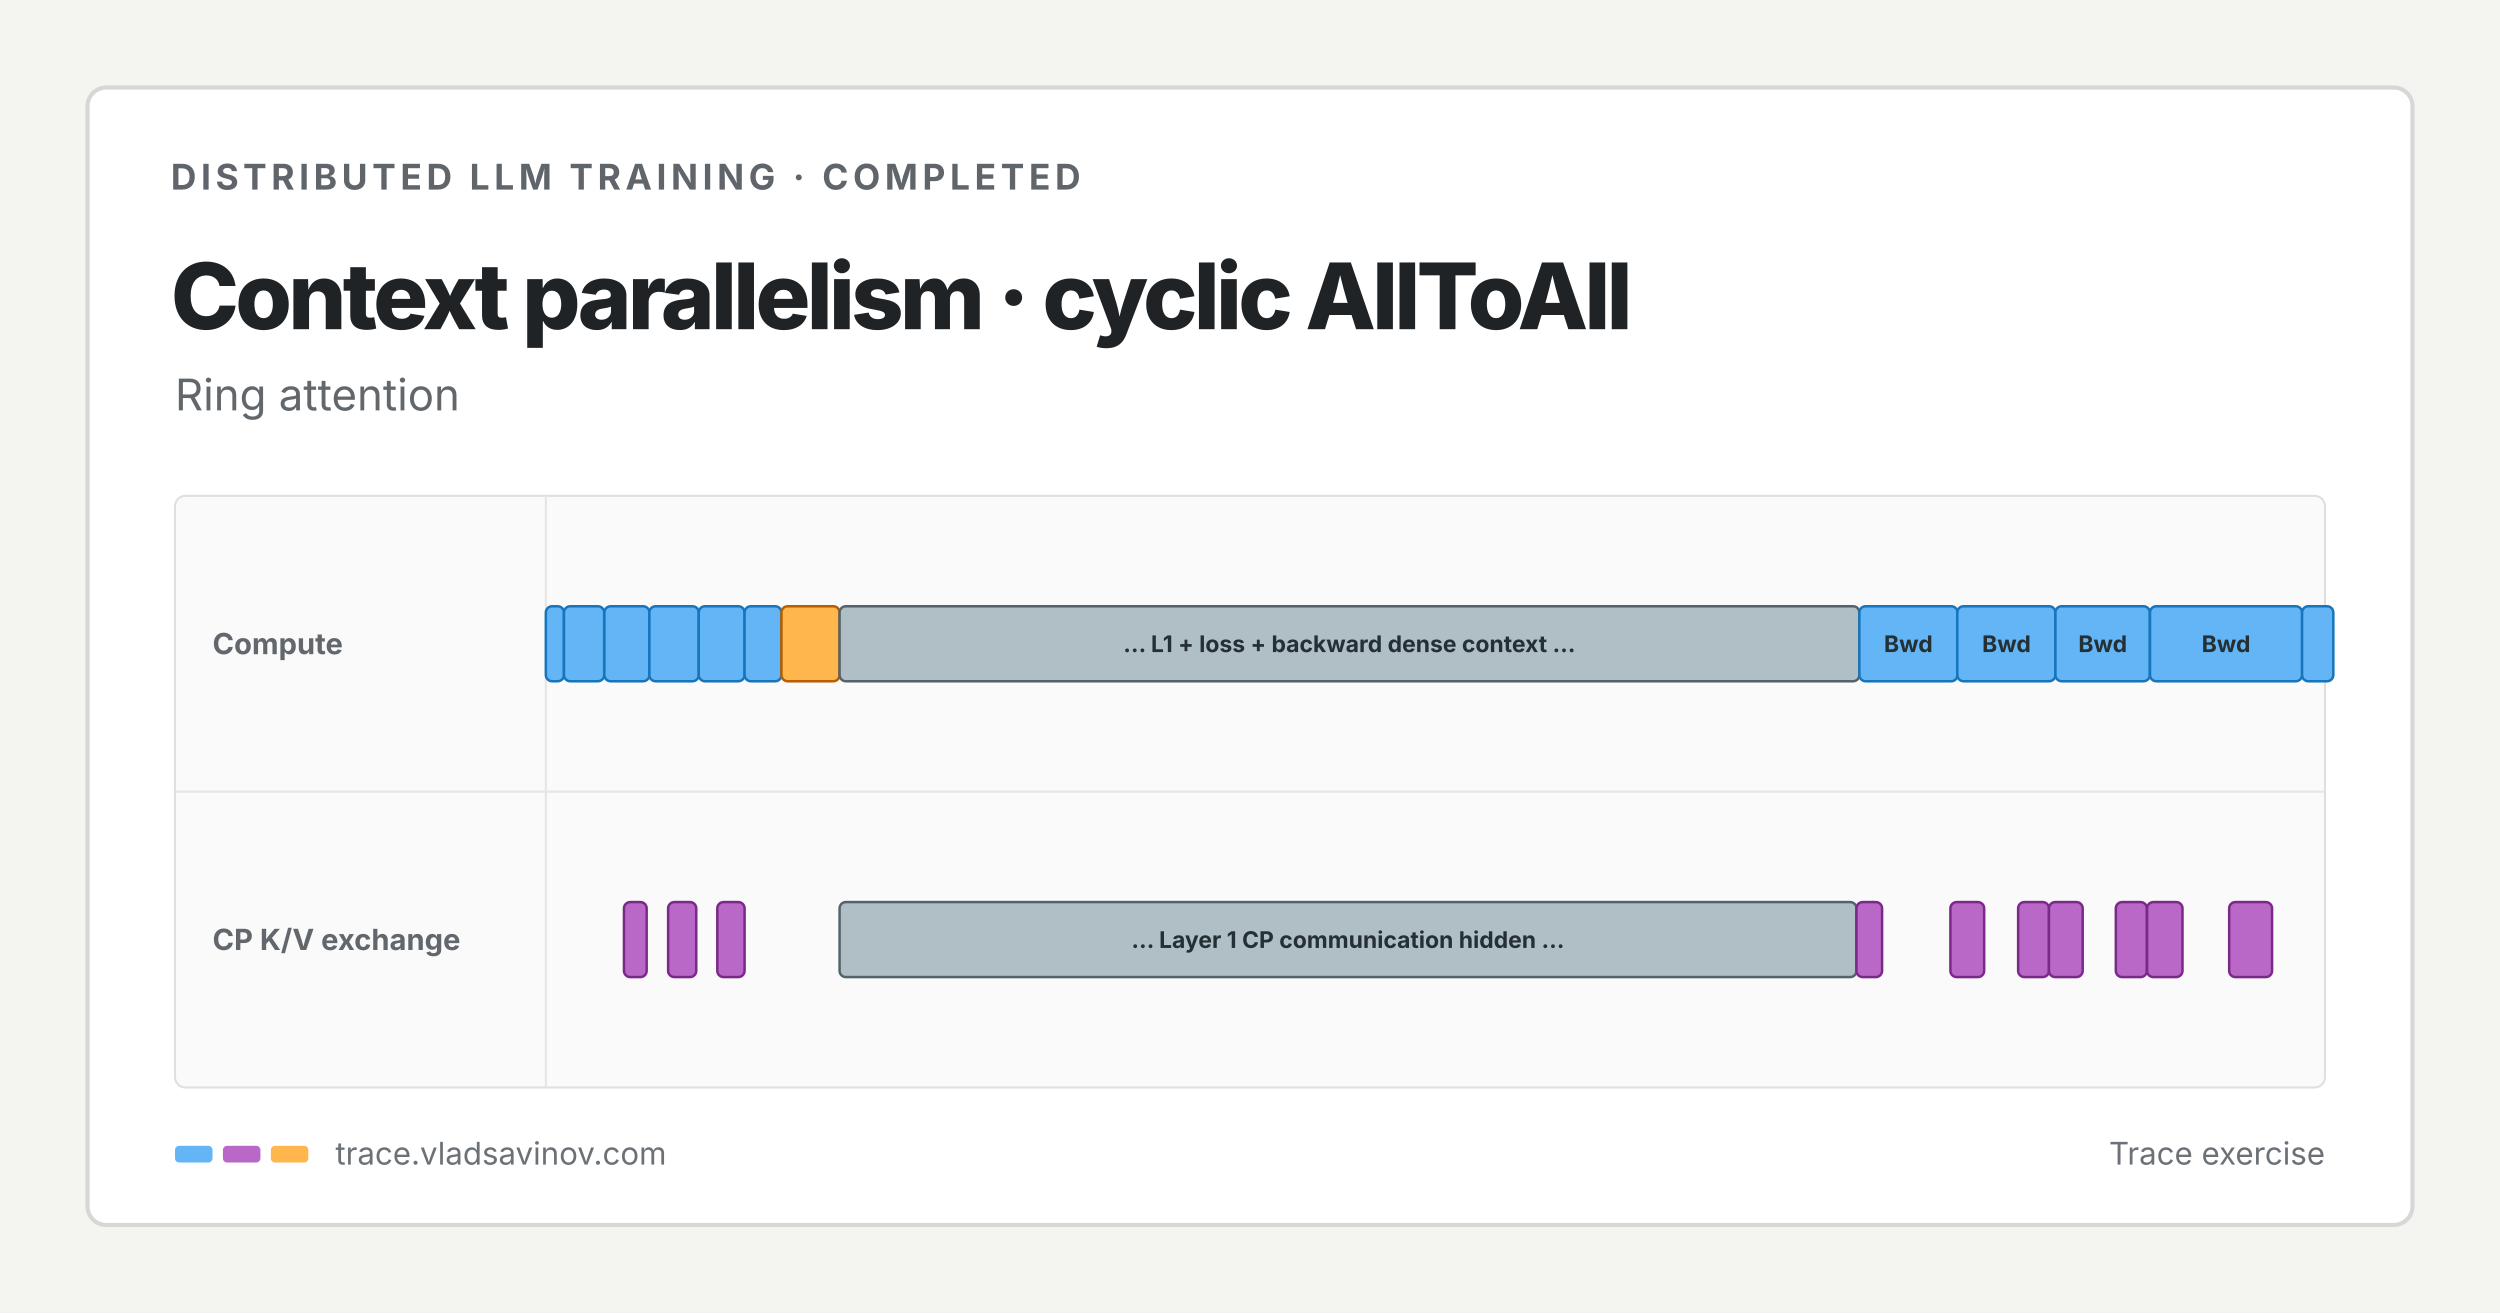
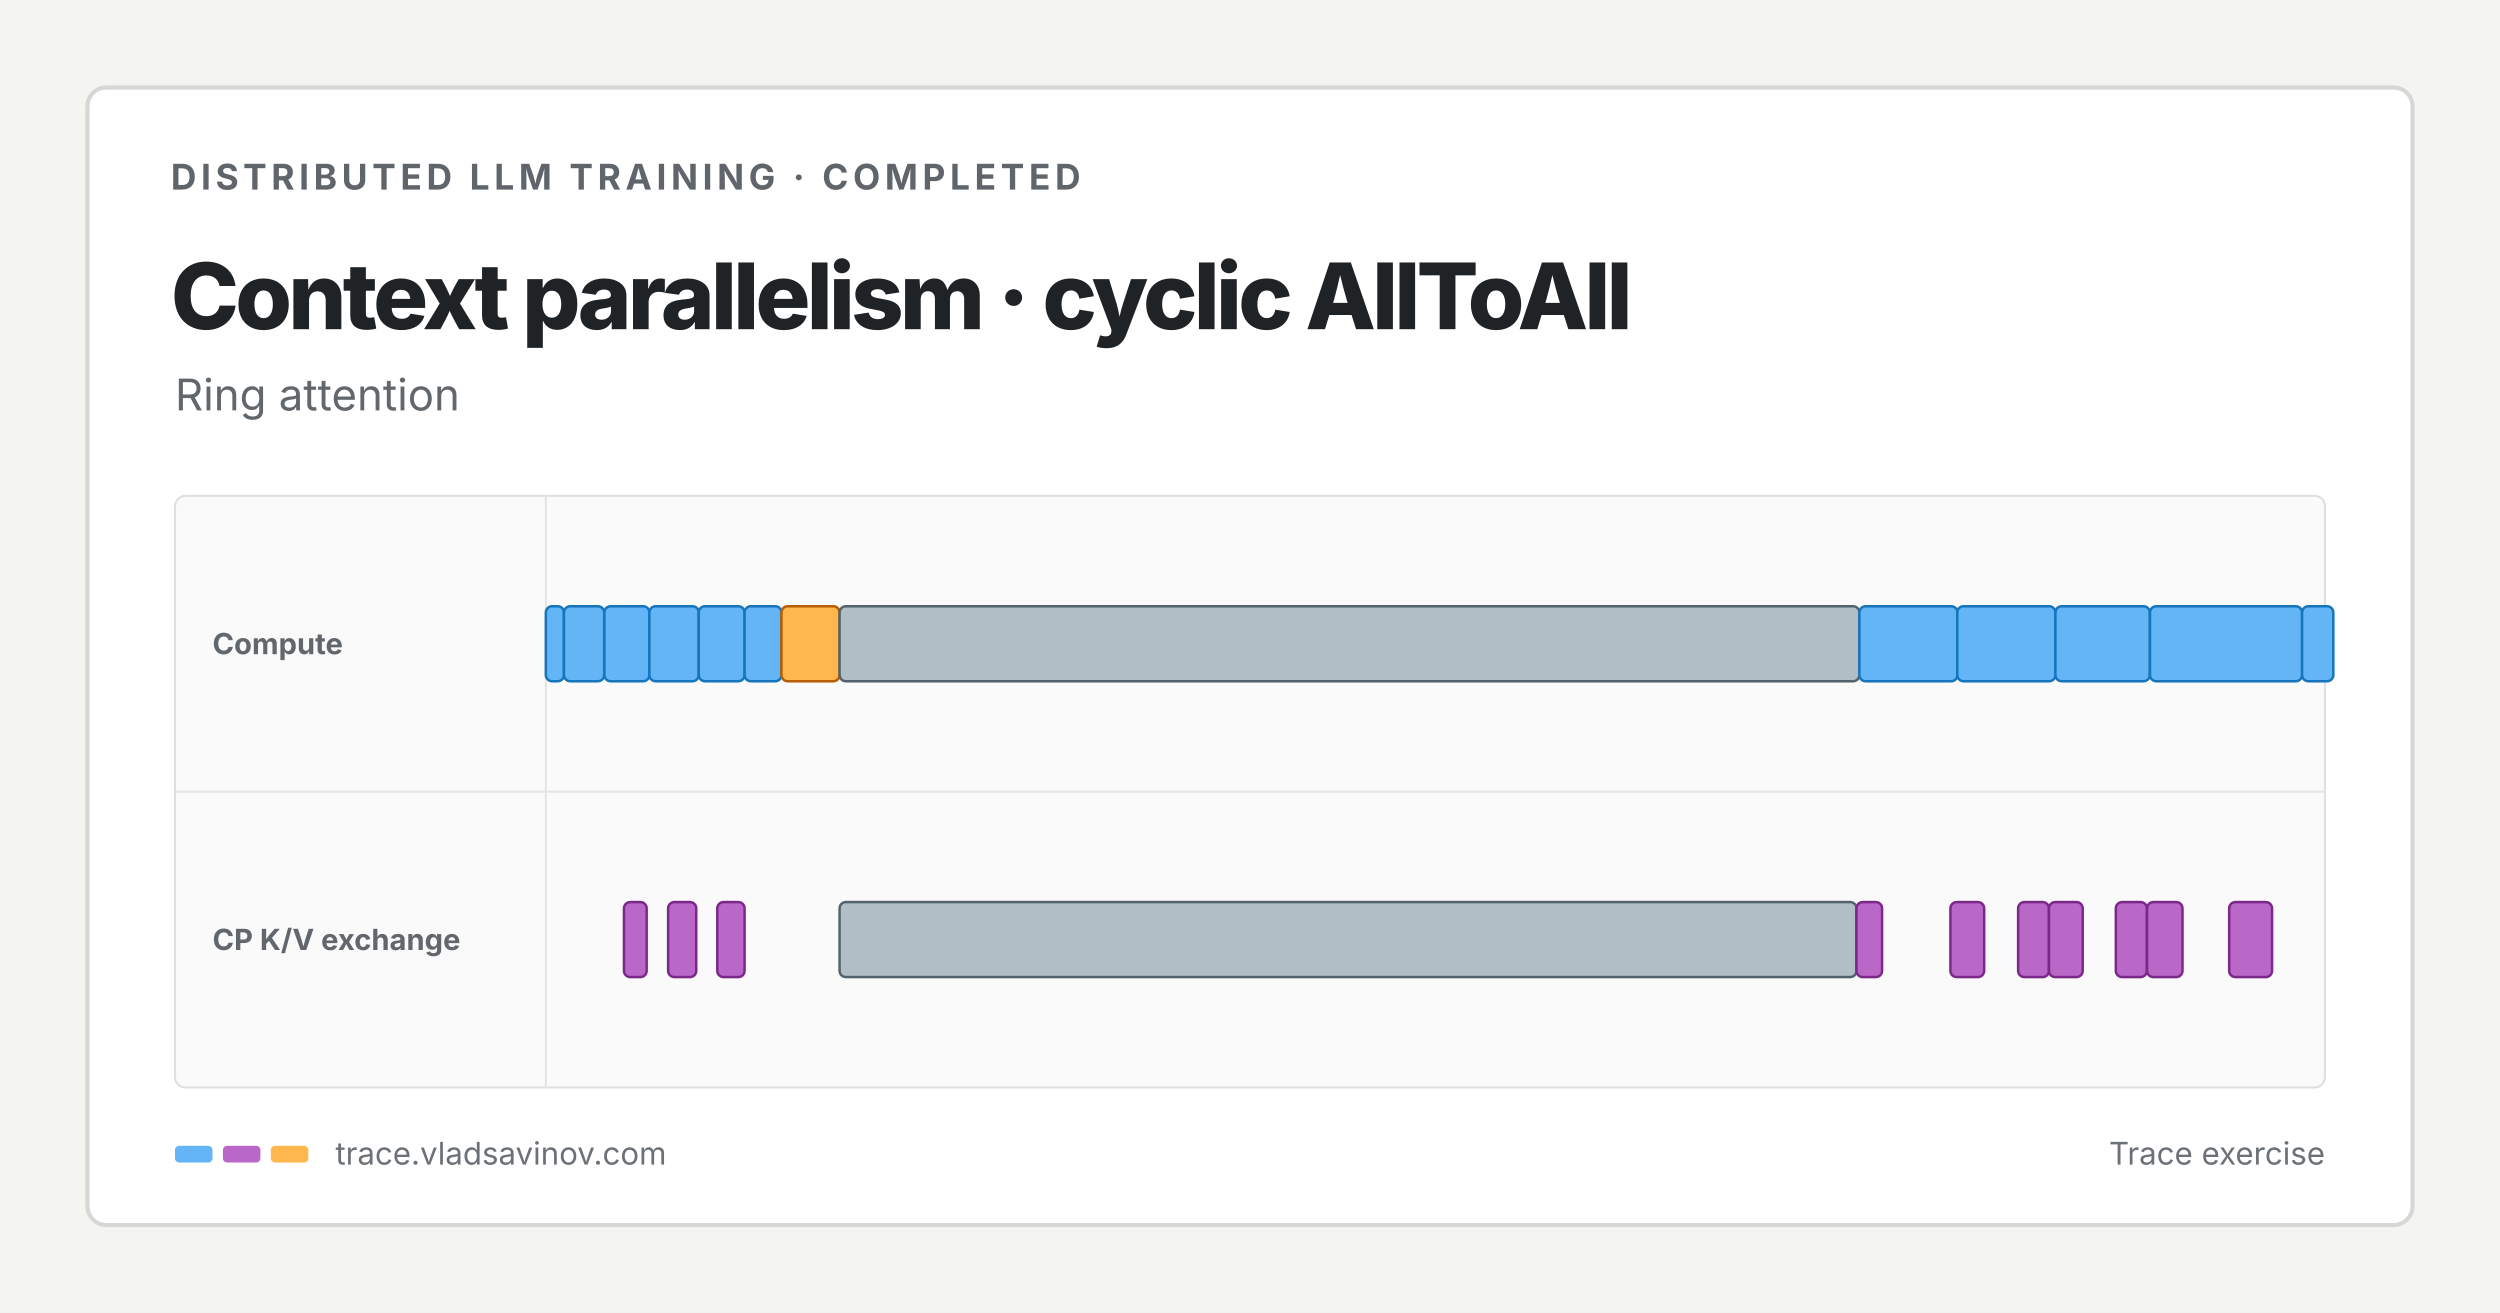
<svg xmlns="http://www.w3.org/2000/svg" width="1200" height="630" viewBox="0 0 1200 630" role="img" aria-labelledby="title desc">
-   <defs>
-     <clipPath id="block-0">
-       <rect x="262.0" y="291.0" width="8.7" height="36.0" rx="3" />
-     </clipPath>
-     <clipPath id="block-1">
-       <rect x="270.7" y="291.0" width="19.3" height="36.0" rx="3" />
-     </clipPath>
-     <clipPath id="block-2">
-       <rect x="290.1" y="291.0" width="21.6" height="36.0" rx="3" />
-     </clipPath>
-     <clipPath id="block-3">
-       <rect x="311.7" y="291.0" width="23.7" height="36.0" rx="3" />
-     </clipPath>
-     <clipPath id="block-4">
-       <rect x="335.4" y="291.0" width="22.0" height="36.0" rx="3" />
-     </clipPath>
-     <clipPath id="block-5">
-       <rect x="357.4" y="291.0" width="17.7" height="36.0" rx="3" />
-     </clipPath>
-     <clipPath id="block-6">
-       <rect x="375.1" y="291.0" width="27.9" height="36.0" rx="3" />
-     </clipPath>
-     <clipPath id="block-7">
-       <rect x="403.0" y="291.0" width="489.5" height="36.0" rx="3" />
-     </clipPath>
-     <clipPath id="block-8">
-       <rect x="892.5" y="291.0" width="47.1" height="36.0" rx="3" />
-     </clipPath>
-     <clipPath id="block-9">
-       <rect x="939.5" y="291.0" width="47.1" height="36.0" rx="3" />
-     </clipPath>
-     <clipPath id="block-10">
-       <rect x="986.6" y="291.0" width="45.3" height="36.0" rx="3" />
-     </clipPath>
-     <clipPath id="block-11">
-       <rect x="1032.0" y="291.0" width="73.0" height="36.0" rx="3" />
-     </clipPath>
-     <clipPath id="block-12">
-       <rect x="1105.0" y="291.0" width="15.0" height="36.0" rx="3" />
-     </clipPath>
-     <clipPath id="block-13">
-       <rect x="299.5" y="433.0" width="10.9" height="36.0" rx="3" />
-     </clipPath>
-     <clipPath id="block-14">
-       <rect x="320.7" y="433.0" width="13.5" height="36.0" rx="3" />
-     </clipPath>
-     <clipPath id="block-15">
-       <rect x="344.3" y="433.0" width="13.1" height="36.0" rx="3" />
-     </clipPath>
-     <clipPath id="block-16">
-       <rect x="403.0" y="433.0" width="488.1" height="36.0" rx="3" />
-     </clipPath>
-     <clipPath id="block-17">
-       <rect x="891.1" y="433.0" width="12.3" height="36.0" rx="3" />
-     </clipPath>
-     <clipPath id="block-18">
-       <rect x="936.2" y="433.0" width="16.2" height="36.0" rx="3" />
-     </clipPath>
-     <clipPath id="block-19">
-       <rect x="968.7" y="433.0" width="14.8" height="36.0" rx="3" />
-     </clipPath>
-     <clipPath id="block-20">
-       <rect x="983.5" y="433.0" width="16.2" height="36.0" rx="3" />
-     </clipPath>
-     <clipPath id="block-21">
-       <rect x="1015.6" y="433.0" width="14.9" height="36.0" rx="3" />
-     </clipPath>
-     <clipPath id="block-22">
-       <rect x="1030.6" y="433.0" width="17.0" height="36.0" rx="3" />
-     </clipPath>
-     <clipPath id="block-23">
-       <rect x="1070.0" y="433.0" width="20.6" height="36.0" rx="3" />
-     </clipPath>
-   </defs>
  <rect width="1200" height="630" fill="#f4f4f1" />
  <rect x="42" y="42" width="1116" height="546" rx="9" fill="#fff" stroke="#d7d8d5" stroke-width="2" />
  <g font-family="Inter, Arial, sans-serif">
    <text x="82" y="91" fill="#5f656a" font-size="17" font-weight="700" letter-spacing="2.2">DISTRIBUTED LLM TRAINING · COMPLETED</text>
    <text x="82" y="158" fill="#202326" font-size="44" font-weight="760" letter-spacing="-1.8">Context parallelism · cyclic AllToAll</text>
    <text x="84" y="197" fill="#62676c" font-size="21">Ring attention</text>
    <rect x="84" y="238" width="1032" height="284" rx="5" fill="#fafafa" stroke="#dfe0dd" />
    <g stroke="#e5e6e3" stroke-width="1">
      <line x1="262" y1="238" x2="262" y2="522" />
      <line x1="84" y1="380.0" x2="1116" y2="380.0" />
    </g>
    <g fill="#61676c" font-size="14" font-weight="650">
      <text x="102" y="314.0">Compute</text>
      <text x="102" y="456.0">CP K/V exchange</text>
    </g>
    <g>
      <rect x="262.0" y="291.0" width="8.7" height="36.0" rx="3" fill="#64b5f6" stroke="#1675bb" stroke-width="1.2" />
      <rect x="270.7" y="291.0" width="19.3" height="36.0" rx="3" fill="#64b5f6" stroke="#1675bb" stroke-width="1.2" />
      <rect x="290.1" y="291.0" width="21.6" height="36.0" rx="3" fill="#64b5f6" stroke="#1675bb" stroke-width="1.2" />
      <rect x="311.7" y="291.0" width="23.7" height="36.0" rx="3" fill="#64b5f6" stroke="#1675bb" stroke-width="1.2" />
      <rect x="335.4" y="291.0" width="22.0" height="36.0" rx="3" fill="#64b5f6" stroke="#1675bb" stroke-width="1.2" />
      <rect x="357.4" y="291.0" width="17.7" height="36.0" rx="3" fill="#64b5f6" stroke="#1675bb" stroke-width="1.2" />
      <rect x="375.1" y="291.0" width="27.9" height="36.0" rx="3" fill="#ffb74d" stroke="#b85e00" stroke-width="1.2" />
      <rect x="403.0" y="291.0" width="489.5" height="36.0" rx="3" fill="#b0bec5" stroke="#52636b" stroke-width="1.2" />
      <rect x="892.5" y="291.0" width="47.1" height="36.0" rx="3" fill="#64b5f6" stroke="#1675bb" stroke-width="1.2" />
      <rect x="939.5" y="291.0" width="47.1" height="36.0" rx="3" fill="#64b5f6" stroke="#1675bb" stroke-width="1.2" />
      <rect x="986.6" y="291.0" width="45.3" height="36.0" rx="3" fill="#64b5f6" stroke="#1675bb" stroke-width="1.2" />
      <rect x="1032.0" y="291.0" width="73.0" height="36.0" rx="3" fill="#64b5f6" stroke="#1675bb" stroke-width="1.2" />
      <rect x="1105.0" y="291.0" width="15.0" height="36.0" rx="3" fill="#64b5f6" stroke="#1675bb" stroke-width="1.2" />
      <rect x="299.5" y="433.0" width="10.9" height="36.0" rx="3" fill="#ba68c8" stroke="#7b2988" stroke-width="1.2" />
      <rect x="320.7" y="433.0" width="13.5" height="36.0" rx="3" fill="#ba68c8" stroke="#7b2988" stroke-width="1.2" />
      <rect x="344.3" y="433.0" width="13.1" height="36.0" rx="3" fill="#ba68c8" stroke="#7b2988" stroke-width="1.2" />
      <rect x="403.0" y="433.0" width="488.1" height="36.0" rx="3" fill="#b0bec5" stroke="#52636b" stroke-width="1.2" />
      <rect x="891.1" y="433.0" width="12.3" height="36.0" rx="3" fill="#ba68c8" stroke="#7b2988" stroke-width="1.2" />
      <rect x="936.2" y="433.0" width="16.2" height="36.0" rx="3" fill="#ba68c8" stroke="#7b2988" stroke-width="1.2" />
      <rect x="968.7" y="433.0" width="14.8" height="36.0" rx="3" fill="#ba68c8" stroke="#7b2988" stroke-width="1.2" />
      <rect x="983.5" y="433.0" width="16.2" height="36.0" rx="3" fill="#ba68c8" stroke="#7b2988" stroke-width="1.2" />
      <rect x="1015.6" y="433.0" width="14.9" height="36.0" rx="3" fill="#ba68c8" stroke="#7b2988" stroke-width="1.2" />
      <rect x="1030.6" y="433.0" width="17.0" height="36.0" rx="3" fill="#ba68c8" stroke="#7b2988" stroke-width="1.2" />
      <rect x="1070.0" y="433.0" width="20.6" height="36.0" rx="3" fill="#ba68c8" stroke="#7b2988" stroke-width="1.2" />
    </g>
-     <g fill="#253035" font-size="11" font-weight="700">
-       <text x="647.7" y="313.0" text-anchor="middle" clip-path="url(#block-7)">… L1 + loss + backward dense context …</text>
-       <text x="916.0" y="313.0" text-anchor="middle" clip-path="url(#block-8)">Bwd</text>
-       <text x="963.1" y="313.0" text-anchor="middle" clip-path="url(#block-9)">Bwd</text>
-       <text x="1009.3" y="313.0" text-anchor="middle" clip-path="url(#block-10)">Bwd</text>
-       <text x="1068.5" y="313.0" text-anchor="middle" clip-path="url(#block-11)">Bwd</text>
-       <text x="647.0" y="455.0" text-anchor="middle" clip-path="url(#block-16)">… Layer 1 CP communication hidden …</text>
-     </g>
    <g transform="translate(84 550)">
      <rect width="18" height="8" rx="2" fill="#64b5f6" />
      <rect x="23" width="18" height="8" rx="2" fill="#ba68c8" />
      <rect x="46" width="18" height="8" rx="2" fill="#ffb74d" />
      <text x="77" y="9" fill="#6b7176" font-size="15">trace.vladsavinov.com</text>
      <text x="1032" y="9" text-anchor="end" fill="#6b7176" font-size="15">Trace exercise</text>
    </g>
  </g>
</svg>
